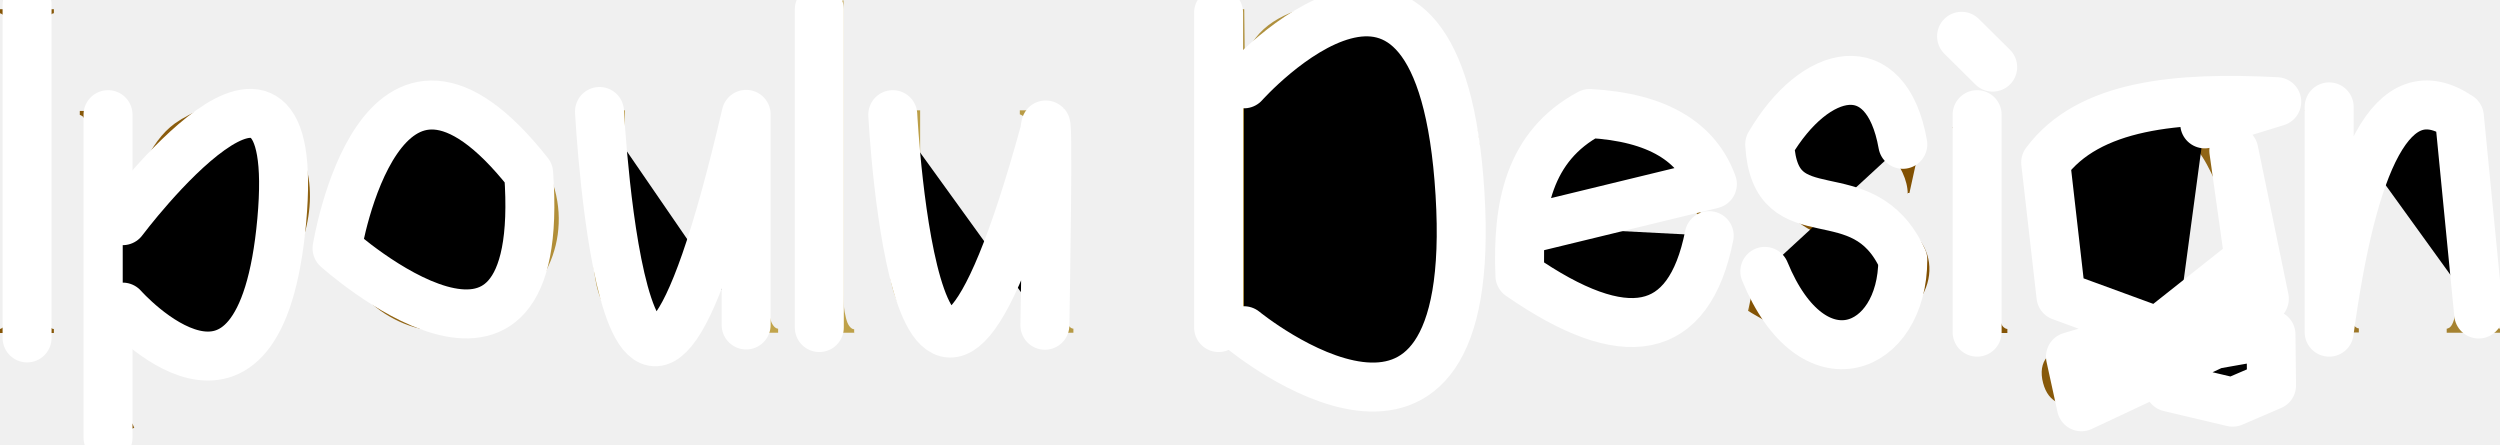
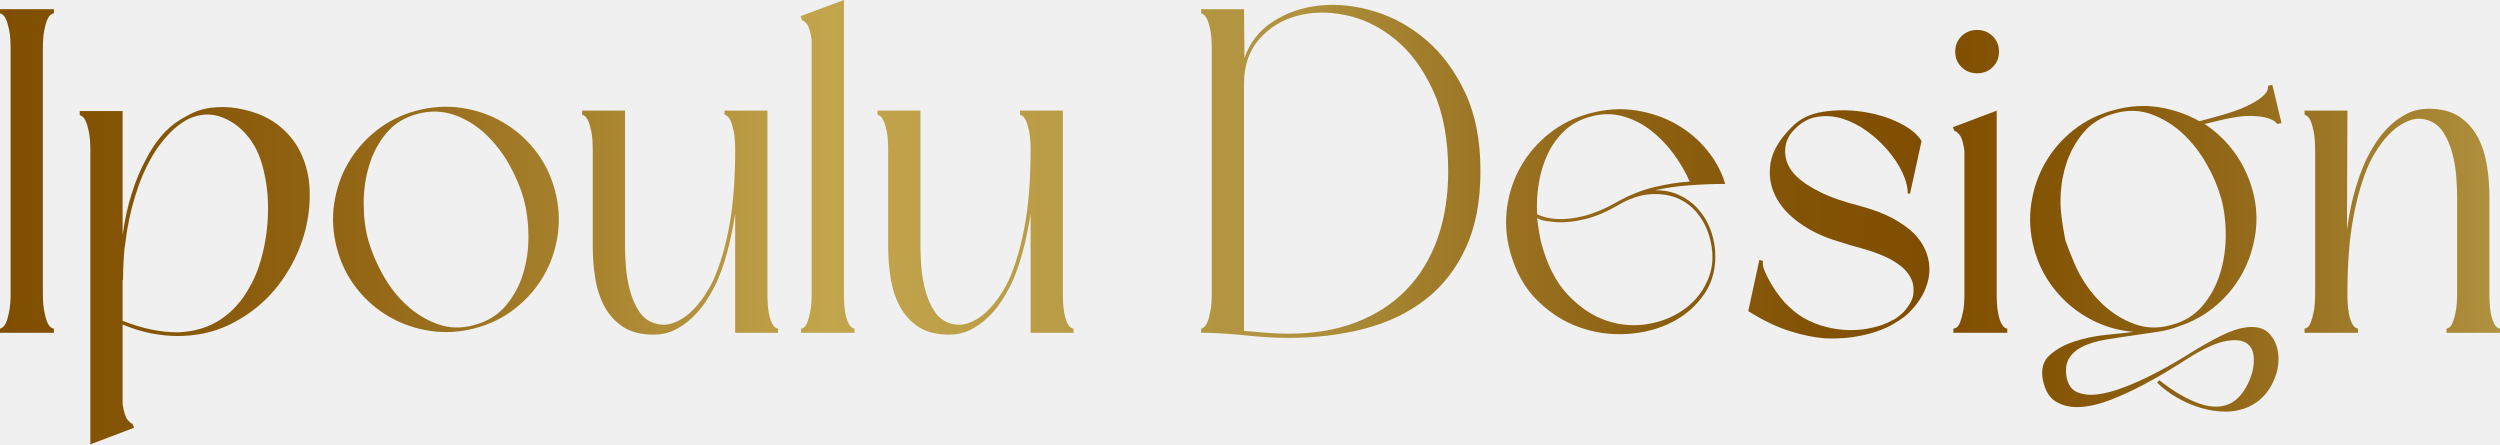
- <svg xmlns="http://www.w3.org/2000/svg" version="1.1" viewBox="0 0 867.8 154.2">
+ <svg xmlns="http://www.w3.org/2000/svg" id="_レイヤー_2" data-name="レイヤー 2" viewBox="0 0 867.82 154.24">
  <defs>
    <style>
      .cls-1 {
-         fill: url(#_名称未設定グラデーション_10);
-       }
- 
-       .cls-1, .cls-2, .cls-3, .cls-4, .cls-5, .cls-6, .cls-7, .cls-8, .cls-9, .cls-10, .cls-11, .cls-12 {
+         fill: url(#_名称未設定グラデーション_6);
        stroke-width: 0px;
      }
- 
-       .cls-2 {
-         fill: url(#_名称未設定グラデーション_11);
-       }
- 
-       .cls-3 {
-         fill: url(#_名称未設定グラデーション_12);
-       }
- 
-       .cls-13 {
-         fill: #000;
-         stroke: #fff;
-         stroke-linecap: round;
-         stroke-linejoin: round;
-         stroke-width: 17px;
-       }
- 
-       .cls-4 {
-         fill: url(#_名称未設定グラデーション);
-       }
- 
-       .cls-5 {
-         fill: url(#_名称未設定グラデーション_6);
-       }
- 
-       .cls-6 {
-         fill: url(#_名称未設定グラデーション_7);
-       }
- 
-       .cls-7 {
-         fill: url(#_名称未設定グラデーション_8);
-       }
- 
-       .cls-8 {
-         fill: url(#_名称未設定グラデーション_2);
-       }
- 
-       .cls-9 {
-         fill: url(#_名称未設定グラデーション_9);
-       }
- 
-       .cls-10 {
-         fill: url(#_名称未設定グラデーション_5);
-       }
- 
-       .cls-11 {
-         fill: url(#_名称未設定グラデーション_4);
-       }
- 
-       .cls-12 {
-         fill: url(#_名称未設定グラデーション_3);
-       }
    </style>
-     <linearGradient id="_名称未設定グラデーション" data-name="名称未設定グラデーション" x1="0" y1="96.6" x2="867.8" y2="96.6" gradientTransform="translate(0 156) scale(1 -1)" gradientUnits="userSpaceOnUse">
+     <linearGradient id="_名称未設定グラデーション_6" data-name="名称未設定グラデーション 6" x1="0" y1="77.12" x2="867.82" y2="77.12" gradientUnits="userSpaceOnUse">
      <stop offset="0" stop-color="#804e00" />
-       <stop offset="0" stop-color="#855506" />
-       <stop offset=".2" stop-color="#946817" />
-       <stop offset=".2" stop-color="#ac8833" />
-       <stop offset=".3" stop-color="#c2a54c" />
-       <stop offset=".5" stop-color="#b0923f" />
-       <stop offset=".6" stop-color="#a17d2b" />
-       <stop offset=".7" stop-color="#8f6313" />
-       <stop offset=".7" stop-color="#835305" />
-       <stop offset=".8" stop-color="#804e00" />
-       <stop offset=".8" stop-color="#855506" />
-       <stop offset=".9" stop-color="#926818" />
-       <stop offset="1" stop-color="#a98836" />
-       <stop offset="1" stop-color="#b0923f" />
-     </linearGradient>
-     <linearGradient id="_名称未設定グラデーション_2" data-name="名称未設定グラデーション 2" x1="0" y1="60.3" x2="867.8" y2="60.3" gradientTransform="translate(0 156) scale(1 -1)" gradientUnits="userSpaceOnUse">
-       <stop offset="0" stop-color="#804e00" />
-       <stop offset="0" stop-color="#855506" />
-       <stop offset=".2" stop-color="#946817" />
-       <stop offset=".2" stop-color="#ac8833" />
-       <stop offset=".3" stop-color="#c2a54c" />
-       <stop offset=".5" stop-color="#b0923f" />
-       <stop offset=".6" stop-color="#a17d2b" />
-       <stop offset=".7" stop-color="#8f6313" />
-       <stop offset=".7" stop-color="#835305" />
-       <stop offset=".8" stop-color="#804e00" />
-       <stop offset=".8" stop-color="#855506" />
-       <stop offset=".9" stop-color="#926818" />
-       <stop offset="1" stop-color="#a98836" />
-       <stop offset="1" stop-color="#b0923f" />
-     </linearGradient>
-     <linearGradient id="_名称未設定グラデーション_3" data-name="名称未設定グラデーション 3" x1="0" y1="79.8" x2="867.8" y2="79.8" gradientTransform="translate(0 156) scale(1 -1)" gradientUnits="userSpaceOnUse">
-       <stop offset="0" stop-color="#804e00" />
-       <stop offset="0" stop-color="#855506" />
-       <stop offset=".2" stop-color="#946817" />
-       <stop offset=".2" stop-color="#ac8833" />
-       <stop offset=".3" stop-color="#c2a54c" />
-       <stop offset=".5" stop-color="#b0923f" />
-       <stop offset=".6" stop-color="#a17d2b" />
-       <stop offset=".7" stop-color="#8f6313" />
-       <stop offset=".7" stop-color="#835305" />
-       <stop offset=".8" stop-color="#804e00" />
-       <stop offset=".8" stop-color="#855506" />
-       <stop offset=".9" stop-color="#926818" />
-       <stop offset="1" stop-color="#a98836" />
-       <stop offset="1" stop-color="#b0923f" />
-     </linearGradient>
-     <linearGradient id="_名称未設定グラデーション_4" data-name="名称未設定グラデーション 4" x1="0" y1="78.7" x2="867.8" y2="78.7" gradientTransform="translate(0 156) scale(1 -1)" gradientUnits="userSpaceOnUse">
-       <stop offset="0" stop-color="#804e00" />
-       <stop offset="0" stop-color="#855506" />
-       <stop offset=".2" stop-color="#946817" />
-       <stop offset=".2" stop-color="#ac8833" />
-       <stop offset=".3" stop-color="#c2a54c" />
-       <stop offset=".5" stop-color="#b0923f" />
-       <stop offset=".6" stop-color="#a17d2b" />
-       <stop offset=".7" stop-color="#8f6313" />
-       <stop offset=".7" stop-color="#835305" />
-       <stop offset=".8" stop-color="#804e00" />
-       <stop offset=".8" stop-color="#855506" />
-       <stop offset=".9" stop-color="#926818" />
-       <stop offset="1" stop-color="#a98836" />
-       <stop offset="1" stop-color="#b0923f" />
-     </linearGradient>
-     <linearGradient id="_名称未設定グラデーション_5" data-name="名称未設定グラデーション 5" x1="0" y1="98.2" x2="867.8" y2="98.2" gradientTransform="translate(0 156) scale(1 -1)" gradientUnits="userSpaceOnUse">
-       <stop offset="0" stop-color="#804e00" />
-       <stop offset="0" stop-color="#855506" />
-       <stop offset=".2" stop-color="#946817" />
-       <stop offset=".2" stop-color="#ac8833" />
-       <stop offset=".3" stop-color="#c2a54c" />
-       <stop offset=".5" stop-color="#b0923f" />
-       <stop offset=".6" stop-color="#a17d2b" />
-       <stop offset=".7" stop-color="#8f6313" />
-       <stop offset=".7" stop-color="#835305" />
-       <stop offset=".8" stop-color="#804e00" />
-       <stop offset=".8" stop-color="#855506" />
-       <stop offset=".9" stop-color="#926818" />
-       <stop offset="1" stop-color="#a98836" />
-       <stop offset="1" stop-color="#b0923f" />
-     </linearGradient>
-     <linearGradient id="_名称未設定グラデーション_6" data-name="名称未設定グラデーション 6" x1="0" y1="78.7" x2="867.8" y2="78.7" gradientTransform="translate(0 156) scale(1 -1)" gradientUnits="userSpaceOnUse">
-       <stop offset="0" stop-color="#804e00" />
-       <stop offset="0" stop-color="#855506" />
-       <stop offset=".2" stop-color="#946817" />
-       <stop offset=".2" stop-color="#ac8833" />
-       <stop offset=".3" stop-color="#c2a54c" />
-       <stop offset=".5" stop-color="#b0923f" />
-       <stop offset=".6" stop-color="#a17d2b" />
-       <stop offset=".7" stop-color="#8f6313" />
-       <stop offset=".7" stop-color="#835305" />
-       <stop offset=".8" stop-color="#804e00" />
-       <stop offset=".8" stop-color="#855506" />
-       <stop offset=".9" stop-color="#926818" />
-       <stop offset="1" stop-color="#a98836" />
-       <stop offset="1" stop-color="#b0923f" />
-     </linearGradient>
-     <linearGradient id="_名称未設定グラデーション_7" data-name="名称未設定グラデーション 7" x1="0" y1="96.5" x2="867.8" y2="96.5" gradientTransform="translate(0 156) scale(1 -1)" gradientUnits="userSpaceOnUse">
-       <stop offset="0" stop-color="#804e00" />
-       <stop offset="0" stop-color="#855506" />
-       <stop offset=".2" stop-color="#946817" />
-       <stop offset=".2" stop-color="#ac8833" />
-       <stop offset=".3" stop-color="#c2a54c" />
-       <stop offset=".5" stop-color="#b0923f" />
-       <stop offset=".6" stop-color="#a17d2b" />
-       <stop offset=".7" stop-color="#8f6313" />
-       <stop offset=".7" stop-color="#835305" />
-       <stop offset=".8" stop-color="#804e00" />
-       <stop offset=".8" stop-color="#855506" />
-       <stop offset=".9" stop-color="#926818" />
-       <stop offset="1" stop-color="#a98836" />
-       <stop offset="1" stop-color="#b0923f" />
-     </linearGradient>
-     <linearGradient id="_名称未設定グラデーション_8" data-name="名称未設定グラデーション 8" x1="0" y1="79" x2="867.8" y2="79" gradientTransform="translate(0 156) scale(1 -1)" gradientUnits="userSpaceOnUse">
-       <stop offset="0" stop-color="#804e00" />
-       <stop offset="0" stop-color="#855506" />
-       <stop offset=".2" stop-color="#946817" />
-       <stop offset=".2" stop-color="#ac8833" />
-       <stop offset=".3" stop-color="#c2a54c" />
-       <stop offset=".5" stop-color="#b0923f" />
-       <stop offset=".6" stop-color="#a17d2b" />
-       <stop offset=".7" stop-color="#8f6313" />
-       <stop offset=".7" stop-color="#835305" />
-       <stop offset=".8" stop-color="#804e00" />
-       <stop offset=".8" stop-color="#855506" />
-       <stop offset=".9" stop-color="#926818" />
-       <stop offset="1" stop-color="#a98836" />
-       <stop offset="1" stop-color="#b0923f" />
-     </linearGradient>
-     <linearGradient id="_名称未設定グラデーション_9" data-name="名称未設定グラデーション 9" x1="0" y1="78.1" x2="867.8" y2="78.1" gradientTransform="translate(0 156) scale(1 -1)" gradientUnits="userSpaceOnUse">
-       <stop offset="0" stop-color="#804e00" />
-       <stop offset="0" stop-color="#855506" />
-       <stop offset=".2" stop-color="#946817" />
-       <stop offset=".2" stop-color="#ac8833" />
-       <stop offset=".3" stop-color="#c2a54c" />
-       <stop offset=".5" stop-color="#b0923f" />
-       <stop offset=".6" stop-color="#a17d2b" />
-       <stop offset=".7" stop-color="#8f6313" />
-       <stop offset=".7" stop-color="#835305" />
-       <stop offset=".8" stop-color="#804e00" />
-       <stop offset=".8" stop-color="#855506" />
-       <stop offset=".9" stop-color="#926818" />
-       <stop offset="1" stop-color="#a98836" />
-       <stop offset="1" stop-color="#b0923f" />
-     </linearGradient>
-     <linearGradient id="_名称未設定グラデーション_10" data-name="名称未設定グラデーション 10" x1="0" y1="93" x2="867.8" y2="93" gradientTransform="translate(0 156) scale(1 -1)" gradientUnits="userSpaceOnUse">
-       <stop offset="0" stop-color="#804e00" />
-       <stop offset="0" stop-color="#855506" />
-       <stop offset=".2" stop-color="#946817" />
-       <stop offset=".2" stop-color="#ac8833" />
-       <stop offset=".3" stop-color="#c2a54c" />
-       <stop offset=".5" stop-color="#b0923f" />
-       <stop offset=".6" stop-color="#a17d2b" />
-       <stop offset=".7" stop-color="#8f6313" />
-       <stop offset=".7" stop-color="#835305" />
-       <stop offset=".8" stop-color="#804e00" />
-       <stop offset=".8" stop-color="#855506" />
-       <stop offset=".9" stop-color="#926818" />
-       <stop offset="1" stop-color="#a98836" />
-       <stop offset="1" stop-color="#b0923f" />
-     </linearGradient>
-     <linearGradient id="_名称未設定グラデーション_11" data-name="名称未設定グラデーション 11" x1="0" y1="69.8" x2="867.8" y2="69.8" gradientTransform="translate(0 156) scale(1 -1)" gradientUnits="userSpaceOnUse">
-       <stop offset="0" stop-color="#804e00" />
-       <stop offset="0" stop-color="#855506" />
-       <stop offset=".2" stop-color="#946817" />
-       <stop offset=".2" stop-color="#ac8833" />
-       <stop offset=".3" stop-color="#c2a54c" />
-       <stop offset=".5" stop-color="#b0923f" />
-       <stop offset=".6" stop-color="#a17d2b" />
-       <stop offset=".7" stop-color="#8f6313" />
-       <stop offset=".7" stop-color="#835305" />
-       <stop offset=".8" stop-color="#804e00" />
-       <stop offset=".8" stop-color="#855506" />
-       <stop offset=".9" stop-color="#926818" />
-       <stop offset="1" stop-color="#a98836" />
-       <stop offset="1" stop-color="#b0923f" />
-     </linearGradient>
-     <linearGradient id="_名称未設定グラデーション_12" data-name="名称未設定グラデーション 12" x1="0" y1="79.4" x2="867.8" y2="79.4" gradientTransform="translate(0 156) scale(1 -1)" gradientUnits="userSpaceOnUse">
-       <stop offset="0" stop-color="#804e00" />
-       <stop offset="0" stop-color="#855506" />
-       <stop offset=".2" stop-color="#946817" />
-       <stop offset=".2" stop-color="#ac8833" />
-       <stop offset=".3" stop-color="#c2a54c" />
-       <stop offset=".5" stop-color="#b0923f" />
-       <stop offset=".6" stop-color="#a17d2b" />
-       <stop offset=".7" stop-color="#8f6313" />
-       <stop offset=".7" stop-color="#835305" />
-       <stop offset=".8" stop-color="#804e00" />
-       <stop offset=".8" stop-color="#855506" />
-       <stop offset=".9" stop-color="#926818" />
-       <stop offset="1" stop-color="#a98836" />
+       <stop offset=".06" stop-color="#855506" />
+       <stop offset=".15" stop-color="#946817" />
+       <stop offset=".25" stop-color="#ac8833" />
+       <stop offset=".33" stop-color="#c2a54c" />
+       <stop offset=".52" stop-color="#b0923f" />
+       <stop offset=".57" stop-color="#a17d2b" />
+       <stop offset=".65" stop-color="#8f6313" />
+       <stop offset=".72" stop-color="#835305" />
+       <stop offset=".77" stop-color="#804e00" />
+       <stop offset=".82" stop-color="#855506" />
+       <stop offset=".89" stop-color="#926818" />
+       <stop offset=".98" stop-color="#a98836" />
      <stop offset="1" stop-color="#b0923f" />
    </linearGradient>
  </defs>
-   <g id="_レイヤー_2" data-name=" レイヤー 2">
-     <g id="_レイヤー_1-2" data-name=" レイヤー 1-2">
-       <g>
-         <path class="cls-4" d="M18.7,4.6c-.3,0-.7.2-1.1.5s-.8.9-1.2,1.8c-.4.8-.7,2.1-1,3.7s-.5,3.7-.5,6.4v84.8c0,2.6.2,4.7.5,6.3s.7,2.9,1,3.8c.4.9.8,1.4,1.2,1.8s.8.5,1.1.5v1.4H0v-1.4c.2,0,.5-.2,1-.5.4-.3.8-.9,1.2-1.8.4-.8.7-2.1,1-3.8s.5-3.8.5-6.3V17c0-2.7-.2-4.8-.5-6.4-.3-1.6-.7-2.8-1-3.7-.4-.8-.8-1.4-1.2-1.8C.5,4.8.2,4.6,0,4.6v-1.4h18.7v1.4Z" />
-         <path class="cls-8" d="M42.6,81.6c.8-5.3,1.8-10.2,3.2-14.6,1.4-4.4,3-8.3,5-11.8,3.2-6.2,7-10.7,11.5-13.4.4-.3,1.1-.7,1.9-1.1,2.8-1.7,5.7-2.8,8.8-3.2,3.1-.4,6.2-.4,9.4.2,5.5,1,10.1,2.8,13.7,5.4,3.6,2.7,6.3,5.9,8.2,9.7,1.9,3.8,2.9,7.9,3.2,12.3.3,4.4-.1,8.9-1.1,13.4-1,4.5-2.7,8.9-5,13.2-2.3,4.3-5,8.1-8.2,11.4-3.9,4.1-8.6,7.3-13.8,9.8-5.3,2.5-11.2,3.8-17.7,3.8s-5.7-.3-8.9-.9c-3.2-.6-6.5-1.6-10.2-3.1v27.7c.4,2.8,1,4.6,1.8,5.4.7.9,1.3,1.3,1.6,1.3l.6,1.4-15.2,5.8V52.3c0-2.7-.2-4.8-.5-6.4s-.7-2.8-1-3.7c-.4-.8-.8-1.4-1.2-1.8-.4-.3-.8-.5-1-.5v-1.4h14.9s0,43,0,43ZM42.6,111.4c6.7,2.7,13.1,4,19.2,4,5.7-.2,10.6-1.7,14.7-4.4,4.2-2.7,7.6-6.5,10.2-11.4,2-3.5,3.6-7.8,4.7-12.7s1.7-10,1.6-15.1-.8-10-2.1-14.6-3.5-8.5-6.5-11.4c-2.8-2.8-5.8-4.6-9.2-5.4-3.4-.8-6.9-.4-10.5,1.4-2,1.2-3.9,2.6-5.5,4.2s-3.2,3.5-4.7,5.7c-2.7,4-4.8,8.4-6.6,13.3-1.7,4.9-3,9.9-3.8,14.9l-1,6.9c-.3,3.4-.5,6.9-.5,10.6h-.2v14.2h0Z" />
-         <path class="cls-12" d="M117,86.2c-1.4-5.2-1.7-10.4-1-15.5.8-5.1,2.4-9.8,4.9-14.2,2.5-4.3,5.8-8.1,9.8-11.3s8.7-5.5,13.9-6.9c5.2-1.4,10.4-1.7,15.5-1,5.1.8,9.9,2.4,14.2,4.9,4.4,2.5,8.2,5.8,11.4,9.8s5.5,8.7,6.9,13.9c1.4,5.2,1.7,10.4,1,15.5s-2.4,9.8-4.9,14.2c-2.5,4.3-5.8,8.1-9.8,11.3s-8.7,5.5-13.9,6.9c-5.2,1.4-10.4,1.7-15.5,1s-9.9-2.4-14.2-4.9c-4.4-2.5-8.2-5.8-11.4-9.8s-5.5-8.7-6.9-13.9h0ZM181.8,69c-1.1-3.8-2.7-7.8-5-11.8s-5-7.5-8.2-10.6-6.8-5.3-10.9-6.7c-4.1-1.4-8.3-1.6-12.8-.4-4.5,1.2-8.1,3.4-10.8,6.6s-4.7,7-6,11.2-1.9,8.6-1.9,13.3.5,8.9,1.6,12.7c1.1,3.8,2.7,7.8,5,11.8,2.2,4.1,5,7.6,8.2,10.6,3.2,3,6.8,5.2,10.9,6.7,4.1,1.5,8.3,1.6,12.8.3,4.5-1.2,8.1-3.4,10.9-6.6,2.8-3.2,4.8-7,6.1-11.2s1.9-8.6,1.8-13.3-.6-8.9-1.7-12.7Z" />
-         <path class="cls-11" d="M270.1,115.5h-14.9v-41.3c-.8,4.8-1.7,9.2-2.7,13.1-1.1,3.9-2.3,7.5-3.7,10.6-1.1,2.2-2.3,4.4-3.7,6.6-1.4,2.1-3,4.1-4.9,5.8-1.9,1.8-3.9,3.2-6.1,4.2s-4.6,1.6-7.3,1.6c-4.4,0-7.9-.9-10.6-2.7s-4.9-4.2-6.4-7c-1.6-2.9-2.6-6.1-3.2-9.8-.6-3.6-.9-7.2-.9-10.9v-33.6c0-2.7-.2-4.8-.5-6.4-.3-1.6-.7-2.8-1-3.7-.4-.8-.8-1.4-1.2-1.8-.4-.3-.8-.5-1-.5v-1.4h14.9v47.4c0,1.9.1,4.2.3,7,.2,2.7.7,5.4,1.4,8,.7,2.6,1.7,5,3,7.1,1.3,2.1,3.1,3.6,5.4,4.3,2.2.8,4.4.8,6.6,0,2.1-.8,4.1-1.9,5.8-3.5s3.3-3.4,4.7-5.4c1.4-2,2.5-3.9,3.4-5.8,2.3-5.1,4.2-11.4,5.6-18.8,1.4-7.4,2.1-16.2,2.1-26.5s-.2-4.8-.5-6.4-.7-2.8-1-3.7c-.4-.8-.8-1.4-1.2-1.8s-.8-.5-1-.5v-1.4h14.9v63.4c0,2.7.1,4.8.4,6.4s.6,2.8,1,3.8c.4.9.9,1.5,1.3,1.8.4.3.7.4,1,.4v1.4h0Z" />
-         <path class="cls-10" d="M296.6,115.5h-18.6v-1.4c.2,0,.5-.1,1-.4.4-.3.8-.8,1.2-1.8.4-.9.7-2.2,1-3.8s.5-3.7.5-6.4V13.8c-.4-2.8-1-4.6-1.7-5.4-.7-.8-1.2-1.3-1.7-1.3l-.5-1.4,15-5.6v101.8c0,2.7.1,4.8.4,6.4.3,1.6.6,2.8,1,3.8.4.9.9,1.5,1.3,1.8.4.3.8.4,1,.4v1.4h0Z" />
-         <path class="cls-5" d="M372.6,115.5h-14.9v-41.3c-.8,4.8-1.7,9.2-2.7,13.1-1.1,3.9-2.3,7.5-3.7,10.6-1.1,2.2-2.3,4.4-3.7,6.6-1.4,2.1-3,4.1-4.9,5.8-1.9,1.8-3.9,3.2-6.1,4.2-2.2,1.1-4.6,1.6-7.3,1.6-4.4,0-7.9-.9-10.6-2.7s-4.9-4.2-6.4-7c-1.5-2.9-2.6-6.1-3.2-9.8-.6-3.6-.9-7.2-.9-10.9v-33.6c0-2.7-.2-4.8-.5-6.4-.3-1.6-.7-2.8-1-3.7-.4-.8-.8-1.4-1.2-1.8-.4-.3-.8-.5-1-.5v-1.4h14.9v47.4c0,1.9.1,4.2.3,7,.2,2.7.7,5.4,1.4,8,.7,2.6,1.7,5,3,7.1,1.3,2.1,3.1,3.6,5.4,4.3,2.2.8,4.4.8,6.6,0,2.1-.8,4.1-1.9,5.8-3.5s3.3-3.4,4.7-5.4c1.4-2,2.5-3.9,3.4-5.8,2.3-5.1,4.2-11.4,5.6-18.8,1.4-7.4,2.1-16.2,2.1-26.5s-.2-4.8-.5-6.4c-.3-1.6-.7-2.8-1-3.7-.4-.8-.8-1.4-1.2-1.8-.4-.3-.8-.5-1-.5v-1.4h14.9v63.4c0,2.7.1,4.8.4,6.4s.6,2.8,1,3.8c.4.9.9,1.5,1.3,1.8.4.3.8.4,1,.4v1.4h0Z" />
-         <path class="cls-6" d="M417,3.2h14.9l.2,17c1.8-5.3,5.1-9.5,9.8-12.6,4.8-3.1,10.2-5,16.2-5.6,6.1-.6,12.4,0,19,2,6.6,2,12.6,5.3,18.1,10,5.5,4.7,10,10.8,13.5,18.3,3.5,7.5,5.3,16.6,5.3,27.1s-1.7,19.2-5,26.6c-3.4,7.4-8,13.4-14,18s-13,8-21.1,10.2c-8.1,2.1-16.9,3.2-26.4,3.2s-9.5-.3-14.4-.8c-4.9-.5-9.8-.8-14.6-1h-1.4v-1.4c.2,0,.5-.2,1-.5.4-.3.8-.9,1.2-1.8.4-.8.7-2.1,1-3.8s.5-3.8.5-6.3V17c0-2.7-.2-4.8-.5-6.4-.3-1.6-.7-2.8-1-3.7-.4-.8-.8-1.4-1.2-1.8-.4-.3-.8-.5-1-.5v-1.4h0ZM502.7,59.4c0-11-1.7-20.3-5.2-27.8-3.5-7.6-7.9-13.5-13.1-17.8s-11-7.1-17.1-8.4c-6.1-1.3-11.8-1.2-17.1.2-5.3,1.4-9.7,4.2-13.1,8.2-3.5,4-5.2,9.1-5.2,15.4v85.8c2.7.2,5.3.4,7.9.6,2.6.2,5.1.3,7.5.3,8.8,0,16.6-1.3,23.4-3.9,6.8-2.6,12.6-6.3,17.4-11.2,4.8-4.8,8.4-10.8,10.9-17.8,2.5-7,3.8-14.8,3.8-23.6h0Z" />
-         <path class="cls-7" d="M524.2,87.2c-1.4-5.2-1.7-10.4-1-15.5.7-5.1,2.4-9.8,4.9-14.2,2.5-4.3,5.8-8.1,9.8-11.3,4-3.2,8.7-5.5,13.9-6.9,5.5-1.5,10.9-1.8,16-1s9.8,2.4,13.9,4.7c4.2,2.3,7.7,5.3,10.7,9,3,3.6,5.1,7.6,6.4,11.8-3.8,0-8,.2-12.4.5-4.4.3-8.5.9-12.1,1.8,3-.1,5.7.4,8.2,1.5,2.5,1.1,4.7,2.6,6.5,4.6s3.2,4.2,4.3,6.7,1.7,5.2,1.9,8c.4,5.8-.8,10.8-3.6,15-2.8,4.2-6.6,7.5-11.2,9.9s-9.8,3.8-15.6,4.2c-5.8.4-11.3-.4-16.7-2.3-5.4-1.9-10.3-5-14.6-9.4-4.4-4.3-7.5-10-9.4-17h0ZM586.5,63c-1.5-3.4-3.4-6.7-5.8-9.8-2.3-3.1-5-5.8-7.9-8.1-2.9-2.2-6.2-3.8-9.7-4.8s-7.2-.9-11,.2c-3.6,1-6.7,2.6-9.1,5-2.5,2.3-4.4,5.1-5.8,8.2-1.4,3.1-2.5,6.5-3,10.1-.6,3.6-.8,7.2-.6,10.7,1.8.9,4,1.4,6.4,1.6,3,.2,6.3-.1,9.8-1,3.6-.9,7.2-2.4,11-4.6,4.5-2.6,9-4.4,13.4-5.4s8.6-1.7,12.3-1.9h0ZM533.6,75.7c.3,3.1.8,6,1.4,8.6,2,7.7,5.1,13.7,9.3,18.1,4.2,4.4,8.7,7.4,13.5,9,4.8,1.6,9.7,1.9,14.6,1,4.9-.9,9.2-2.8,12.8-5.5,3.6-2.8,6.3-6.3,7.9-10.6,1.7-4.3,1.7-9.2,0-14.5-.8-2.9-2.2-5.5-4.2-7.8s-4.3-4.1-7-5.2c-2.8-1.1-5.9-1.5-9.4-1.3-3.5.3-7.2,1.6-11.2,3.9-3.8,2.2-7.6,3.8-11.3,4.7-3.7.9-7.1,1.2-10.2,1-1.2-.1-2.3-.2-3.4-.4s-2.1-.5-3-1h0Z" />
-         <path class="cls-9" d="M662.2,67.2c0-2.2-.6-4.7-1.8-7.3-1.2-2.6-2.9-5.2-5-7.7-2.1-2.5-4.6-4.8-7.3-6.7-2.7-2-5.5-3.4-8.5-4.3-2.9-.9-5.9-1.1-8.8-.6s-5.6,2-7.9,4.4c-2.2,2.2-3.3,4.9-3.2,7.9.1,3,1.4,5.8,3.8,8.2,1.8,1.8,4.5,3.6,8.1,5.4,3.6,1.8,8.3,3.5,14.2,5,4.4,1.2,8,2.6,11,4.2s5.4,3.3,7.4,5.1c3.1,3.1,4.9,6.6,5.4,10.4.5,3.8-.3,7.7-2.4,11.5-1.1,1.8-2.3,3.5-3.8,5-1.4,1.6-3,2.8-4.7,3.8-1.7,1.2-3.6,2.2-5.7,3s-4.2,1.4-6.5,1.9c-2.2.5-4.5.8-6.7,1s-4.4.2-6.4,0c-3.8-.3-7.9-1.2-12.1-2.5-4.2-1.3-8.6-3.4-13.2-6.2l-1.3-.8,3.8-17.8,1.3.3c-.2,1,0,2.2.6,3.7s1.4,3,2.4,4.6,2,3.1,3,4.4c1.1,1.3,2,2.3,2.7,3,2.1,2.1,4.5,3.8,7,5s5.2,2.1,8,2.6c2.7.5,5.3.8,7.9.6,2.6,0,5.1-.5,7.4-1.1,1.3-.3,2.5-.7,3.5-1.2,1.1-.5,2.2-1,3.4-1.7,1.1-.8,2-1.5,2.9-2.4.8-.8,1.4-1.8,2-2.7.6-1,1-2,1.2-3,.2-1.7,0-3.2-.3-4.6-.8-2-2-3.8-3.8-5.2-1.8-1.4-3.8-2.7-6.2-3.7-2.3-1-4.9-1.9-7.6-2.6s-5.4-1.5-8.1-2.4c-5.1-1.5-9.6-3.6-13.5-6.4-3.9-2.8-6.7-5.9-8.5-9.5-1.8-3.6-2.3-7.4-1.6-11.4.7-4,3.1-8.2,7.3-12.3,2.8-2.9,6.4-4.7,11-5.4,4.5-.7,9.1-.7,13.8,0,4.6.7,8.8,2,12.6,3.8,3.8,1.9,6.4,4,7.8,6.3l-4,18.2h-.8Z" />
-         <path class="cls-1" d="M677.9,44.2l15.2-5.8v63.4c0,2.7.1,4.8.4,6.4s.6,2.8,1,3.8.8,1.5,1.3,1.8c.4.3.8.4,1,.4v1.4h-18.7v-1.4c.3,0,.7-.1,1.1-.4.4-.3.8-.8,1.2-1.8s.7-2.2,1-3.8.5-3.7.5-6.4v-49.4c-.4-2.9-1-4.8-1.8-5.6s-1.3-1.3-1.8-1.3l-.5-1.3h0ZM686.3,25.4c-2.2,0-4-.7-5.4-2.2-1.5-1.4-2.2-3.2-2.2-5.4s.7-3.9,2.2-5.4c1.5-1.4,3.3-2.2,5.4-2.2s4,.7,5.4,2.2c1.5,1.4,2.2,3.2,2.2,5.4s-.7,3.9-2.2,5.4c-1.5,1.4-3.3,2.2-5.4,2.2Z" />
-         <path class="cls-2" d="M706.1,86.2c-1.4-5.2-1.7-10.4-1-15.5.7-5.1,2.4-9.9,4.9-14.2,2.5-4.4,5.8-8.2,9.8-11.4,4-3.2,8.7-5.5,13.9-6.9,5.3-1.5,10.5-1.8,15.6-1,5.1.8,9.8,2.4,14.2,4.9l5.3-1.4c4.8-1.3,8.5-2.5,11-3.8s4.4-2.3,5.5-3.4c1.1-1,1.7-1.8,1.8-2.5.1-.6.2-1,.2-1.1v-.2l1.4-.3,1.4,5.9.3,1.4,1.4,5.9-1.4.3c-.8-1-1.9-1.7-3.5-2.1-1.4-.4-3.3-.7-5.7-.7-2.4,0-5.5.3-9.4,1.2l-6.7,1.6c4,2.6,7.4,5.8,10.2,9.7,2.9,3.9,5,8.3,6.4,13.2,1.4,5,1.7,10,1,15-.7,5-2.2,9.6-4.5,13.8-2.3,4.3-5.3,8-9.1,11.3s-8.1,5.7-13,7.3c-2.1.9-4.6,1.5-7.4,1.9-2.8.4-5.7.8-8.7,1.3-3,.4-6,.9-8.9,1.4s-5.5,1.2-7.7,2.2c-2.2,1-3.9,2.3-5,3.9-1.2,1.7-1.6,3.8-1.3,6.3.4,3,1.7,4.9,3.7,5.8,2,.9,4.5,1.2,7.3.8,2.8-.4,5.9-1.2,9.2-2.5s6.5-2.7,9.5-4.2c3-1.6,5.8-3,8.2-4.5s4.2-2.5,5.1-3.1c3.4-2.1,6.8-4.1,10.3-5.8,3.5-1.8,6.6-2.8,9.4-3.1,3.6-.4,6.3.5,8.2,2.6,1.8,2.2,2.8,4.9,2.8,8.1,0,3.2-.8,6.4-2.6,9.6s-4.3,5.6-7.6,7.2c-2.6,1.2-5.3,1.8-8.2,1.8s-5.8-.4-8.6-1.3-5.7-2.1-8.3-3.6c-2.7-1.6-5-3.3-6.9-5.2l.8-.8c5,3.9,9.7,6.7,14.1,8.2s8.1,1.3,11.2-.5c1.6-1,3-2.4,4.2-4.3,1.2-1.9,2.1-4,2.7-6.2.6-2.2.7-4.2.4-6.2-.3-1.9-1.2-3.3-2.8-4.2-1.5-.9-3.8-1-6.8-.5s-6.9,2.2-11.7,5.1c-1.7,1.1-4.1,2.5-7,4.4-3,1.9-6.3,3.8-9.9,5.7s-7.3,3.6-11.1,5.1c-3.8,1.5-7.3,2.3-10.6,2.6-3.2.2-6.1-.4-8.5-1.8-2.4-1.4-4-4-4.7-7.8-.6-3.6.2-6.5,2.5-8.5,2.3-2,5.2-3.6,8.6-4.7,3.5-1.1,7.1-1.9,10.9-2.2,3.8-.4,7-.7,9.5-1-4-.3-7.9-1.2-11.6-2.8-3.7-1.5-7-3.6-10.1-6.1-3-2.5-5.7-5.5-7.9-8.9-2.2-3.4-3.9-7.1-5-11.2h0ZM771,68.8c-1.1-3.8-2.8-7.8-5-11.8s-5-7.6-8.2-10.6c-3.2-3-6.8-5.2-10.9-6.7-4.1-1.5-8.3-1.6-12.8-.3-4.5,1.2-8.1,3.4-10.9,6.7-2.8,3.3-4.8,7.1-6.1,11.3s-1.9,8.6-1.8,13.3c0,4.6.6,8.9,1.7,12.7,1.1,3.8,2.7,7.8,5,11.8,2.2,4.1,5,7.6,8.2,10.6,3.2,3,6.8,5.2,10.9,6.7,4,1.5,8.3,1.6,12.8.3,4.5-1.2,8.1-3.4,10.9-6.7,2.8-3.3,4.8-7.1,6.1-11.3s1.9-8.6,1.9-13.3-.5-8.9-1.6-12.7Z" />
-         <path class="cls-3" d="M800,38.4h14.9l-.2,41.4c.6-4.9,1.5-9.3,2.6-13.3,1.1-3.9,2.4-7.5,3.8-10.6,1.1-2.2,2.3-4.4,3.7-6.6,1.4-2.1,3-4.1,4.9-5.8s3.9-3.2,6.1-4.2c2.2-1.1,4.6-1.6,7.3-1.6,4.4,0,7.9.9,10.6,2.7,2.7,1.8,4.8,4.2,6.4,7,1.5,2.9,2.6,6.1,3.2,9.8.6,3.6.9,7.3.9,10.9v33.6c0,2.7.1,4.8.4,6.4s.6,2.8,1,3.8.8,1.5,1.3,1.8c.4.3.8.4,1,.4v1.4h-18.6v-1.4c.2,0,.5-.1,1-.4.4-.3.8-.8,1.2-1.8s.7-2.2,1-3.8.5-3.7.5-6.4v-33.6c0-1.9-.1-4.2-.3-7s-.7-5.4-1.3-8c-.7-2.6-1.7-5-3-7.1-1.3-2.1-3.1-3.6-5.3-4.3-2.2-.8-4.4-.7-6.5,0s-4.1,2-5.8,3.6c-1.8,1.6-3.3,3.4-4.7,5.4-1.4,2-2.5,4-3.3,5.8-2.3,5.1-4.2,11.4-5.6,18.8-1.4,7.4-2.1,16.2-2.1,26.3s.1,4.8.4,6.4c.3,1.6.6,2.8,1,3.8.4.9.8,1.5,1.3,1.8.4.3.8.4,1,.4v1.4h-18.6v-1.4c.2,0,.5-.1,1-.4.4-.3.8-.8,1.2-1.8s.7-2.2,1-3.8.5-3.7.5-6.4v-49.6c0-2.6-.2-4.7-.5-6.3s-.7-2.9-1-3.8c-.4-.8-.8-1.4-1.2-1.8-.4-.3-.8-.5-1-.5v-1.4h0Z" />
-       </g>
+   <g id="_レイヤー_1-2" data-name="レイヤー 1">
+     <g>
+       <path class="cls-1" d="M18.72,4.64c-.32,0-.69.16-1.12.48-.43.32-.83.91-1.2,1.76-.38.85-.72,2.08-1.04,3.68-.32,1.6-.48,3.74-.48,6.4v84.8c0,2.56.16,4.67.48,6.32.32,1.65.67,2.91,1.04,3.76.37.86.77,1.44,1.2,1.76.43.32.8.48,1.12.48v1.44H0v-1.44c.21,0,.53-.16.96-.48.42-.32.83-.9,1.2-1.76.37-.85.72-2.11,1.04-3.76.32-1.65.48-3.76.48-6.32V16.96c0-2.67-.16-4.8-.48-6.4-.32-1.6-.67-2.83-1.04-3.68-.38-.85-.78-1.44-1.2-1.76-.43-.32-.75-.48-.96-.48v-1.44h18.72v1.44Z" />
+       <path class="cls-1" d="M42.56,81.6c.75-5.33,1.81-10.18,3.2-14.56,1.38-4.37,3.04-8.32,4.96-11.84,3.2-6.18,7.04-10.66,11.52-13.44.42-.32,1.06-.69,1.92-1.12,2.77-1.71,5.71-2.77,8.8-3.2,3.09-.42,6.24-.37,9.44.16,5.54.96,10.1,2.78,13.68,5.44,3.57,2.67,6.29,5.89,8.16,9.68,1.86,3.79,2.93,7.9,3.2,12.32.27,4.43-.11,8.91-1.12,13.44-1.02,4.54-2.67,8.94-4.96,13.2-2.3,4.27-5.04,8.05-8.24,11.36-3.95,4.05-8.56,7.33-13.84,9.84-5.28,2.51-11.18,3.76-17.68,3.76-2.77,0-5.73-.29-8.88-.88-3.15-.58-6.54-1.62-10.16-3.12v27.68c.43,2.77,1.01,4.58,1.76,5.44.74.85,1.28,1.28,1.6,1.28l.64,1.44-15.2,5.76V52.32c0-2.67-.16-4.8-.48-6.4-.32-1.6-.67-2.83-1.04-3.68-.38-.85-.78-1.44-1.2-1.76-.43-.32-.75-.48-.96-.48v-1.44h14.88v43.04ZM42.56,111.36c6.72,2.67,13.12,4,19.2,4,5.65-.21,10.56-1.68,14.72-4.4,4.16-2.72,7.57-6.53,10.24-11.44,2.03-3.52,3.6-7.76,4.72-12.72,1.12-4.96,1.65-10,1.6-15.12-.05-5.12-.75-10-2.08-14.64-1.33-4.64-3.5-8.45-6.48-11.44-2.77-2.77-5.84-4.58-9.2-5.44-3.36-.85-6.86-.37-10.48,1.44-2.03,1.17-3.87,2.59-5.52,4.24s-3.23,3.55-4.72,5.68c-2.67,3.95-4.85,8.38-6.56,13.28-1.71,4.91-2.99,9.87-3.84,14.88l-.96,6.88c-.32,3.42-.48,6.94-.48,10.56h-.16v14.24Z" />
+       <path class="cls-1" d="M116.96,86.24c-1.39-5.23-1.71-10.4-.96-15.52.75-5.12,2.37-9.84,4.88-14.16,2.51-4.32,5.79-8.08,9.84-11.28,4.05-3.2,8.69-5.49,13.92-6.88,5.22-1.38,10.4-1.7,15.52-.96,5.12.75,9.87,2.38,14.24,4.88,4.37,2.51,8.16,5.79,11.36,9.84,3.2,4.05,5.49,8.69,6.88,13.92,1.38,5.23,1.71,10.4.96,15.52-.75,5.12-2.38,9.84-4.88,14.16-2.51,4.32-5.79,8.08-9.84,11.28-4.05,3.2-8.69,5.5-13.92,6.88-5.23,1.39-10.4,1.71-15.52.96s-9.87-2.37-14.24-4.88c-4.38-2.5-8.16-5.79-11.36-9.84-3.2-4.05-5.49-8.69-6.88-13.92ZM181.76,68.96c-1.07-3.84-2.72-7.76-4.96-11.76-2.24-4-4.96-7.52-8.16-10.56-3.2-3.04-6.83-5.28-10.88-6.72-4.06-1.44-8.32-1.57-12.8-.4-4.48,1.18-8.08,3.39-10.8,6.64-2.72,3.25-4.72,6.99-6,11.2-1.28,4.21-1.92,8.64-1.92,13.28s.53,8.88,1.6,12.72c1.07,3.84,2.72,7.79,4.96,11.84,2.24,4.06,4.96,7.58,8.16,10.56,3.2,2.99,6.83,5.23,10.88,6.72,4.05,1.5,8.32,1.6,12.8.32,4.48-1.17,8.1-3.38,10.88-6.64,2.77-3.25,4.8-6.99,6.08-11.2,1.28-4.21,1.89-8.64,1.84-13.28-.05-4.64-.62-8.88-1.68-12.72Z" />
+       <path class="cls-1" d="M270.08,115.52h-14.88v-41.28c-.75,4.8-1.66,9.17-2.72,13.12-1.07,3.95-2.29,7.47-3.68,10.56-1.07,2.24-2.29,4.43-3.68,6.56-1.39,2.14-3.02,4.08-4.88,5.84-1.87,1.76-3.89,3.17-6.08,4.24-2.19,1.07-4.62,1.6-7.28,1.6-4.38,0-7.92-.91-10.64-2.72-2.72-1.81-4.86-4.16-6.4-7.04-1.55-2.88-2.62-6.13-3.2-9.76-.59-3.62-.88-7.25-.88-10.88v-33.6c0-2.67-.16-4.8-.48-6.4-.32-1.6-.67-2.83-1.04-3.68-.38-.85-.78-1.44-1.2-1.76-.43-.32-.75-.48-.96-.48v-1.44h14.88v47.36c0,1.92.1,4.24.32,6.96.21,2.72.67,5.39,1.36,8,.69,2.62,1.71,4.99,3.04,7.12,1.33,2.13,3.12,3.58,5.36,4.32,2.24.75,4.42.75,6.56,0,2.13-.75,4.08-1.92,5.84-3.52,1.76-1.6,3.33-3.41,4.72-5.44,1.38-2.02,2.51-3.94,3.36-5.76,2.34-5.12,4.21-11.38,5.6-18.8,1.38-7.41,2.08-16.24,2.08-26.48,0-2.67-.16-4.8-.48-6.4s-.67-2.83-1.04-3.68c-.38-.85-.77-1.44-1.2-1.76-.43-.32-.75-.48-.96-.48v-1.44h14.88v63.36c0,2.67.13,4.8.4,6.4.27,1.6.61,2.85,1.04,3.76.43.91.85,1.5,1.28,1.76.42.27.74.4.96.4v1.44Z" />
+       <path class="cls-1" d="M296.63,115.52h-18.56v-1.44c.21,0,.53-.13.96-.4.42-.26.83-.85,1.2-1.76.37-.91.72-2.16,1.04-3.76.32-1.6.48-3.73.48-6.4V13.76c-.43-2.77-.99-4.58-1.68-5.44-.7-.85-1.25-1.28-1.68-1.28l-.48-1.44,15.04-5.6v101.76c0,2.67.13,4.8.4,6.4.26,1.6.61,2.85,1.04,3.76.42.91.85,1.5,1.28,1.76.42.27.75.4.96.4v1.44Z" />
+       <path class="cls-1" d="M372.63,115.52h-14.88v-41.28c-.75,4.8-1.66,9.17-2.72,13.12-1.07,3.95-2.29,7.47-3.68,10.56-1.07,2.24-2.29,4.43-3.68,6.56-1.39,2.14-3.01,4.08-4.88,5.84-1.87,1.76-3.9,3.17-6.08,4.24-2.19,1.07-4.62,1.6-7.28,1.6-4.38,0-7.92-.91-10.64-2.72-2.72-1.81-4.86-4.16-6.4-7.04-1.55-2.88-2.62-6.13-3.2-9.76-.59-3.62-.88-7.25-.88-10.88v-33.6c0-2.67-.16-4.8-.48-6.4-.32-1.6-.67-2.83-1.04-3.68-.38-.85-.78-1.44-1.2-1.76-.43-.32-.75-.48-.96-.48v-1.44h14.88v47.36c0,1.92.11,4.24.32,6.96.21,2.72.67,5.39,1.36,8,.69,2.62,1.71,4.99,3.04,7.12,1.33,2.13,3.12,3.58,5.36,4.32,2.24.75,4.42.75,6.56,0,2.13-.75,4.08-1.92,5.84-3.52,1.76-1.6,3.33-3.41,4.72-5.44,1.38-2.02,2.5-3.94,3.36-5.76,2.34-5.12,4.21-11.38,5.6-18.8,1.38-7.41,2.08-16.24,2.08-26.48,0-2.67-.16-4.8-.48-6.4-.32-1.6-.67-2.83-1.04-3.68-.38-.85-.77-1.44-1.2-1.76-.43-.32-.75-.48-.96-.48v-1.44h14.88v63.36c0,2.67.13,4.8.4,6.4.27,1.6.61,2.85,1.04,3.76.42.91.85,1.5,1.28,1.76.42.27.75.4.96.4v1.44Z" />
+       <path class="cls-1" d="M416.95,3.2h14.88l.16,16.96c1.81-5.33,5.09-9.54,9.84-12.64,4.75-3.09,10.16-4.96,16.24-5.6,6.08-.64,12.4.03,18.96,2,6.56,1.97,12.58,5.31,18.08,10,5.49,4.7,10,10.8,13.52,18.32,3.52,7.52,5.28,16.56,5.28,27.12s-1.68,19.2-5.04,26.56c-3.36,7.36-8.03,13.36-14,18-5.97,4.64-13.01,8.03-21.12,10.16-8.11,2.13-16.91,3.2-26.4,3.2-4.7,0-9.5-.27-14.4-.8-4.91-.53-9.76-.85-14.56-.96h-1.44v-1.44c.21,0,.53-.16.96-.48.42-.32.83-.9,1.2-1.76.37-.85.72-2.11,1.04-3.76.32-1.65.48-3.76.48-6.32V16.96c0-2.67-.16-4.8-.48-6.4-.32-1.6-.67-2.83-1.04-3.68-.38-.85-.78-1.44-1.2-1.76-.43-.32-.75-.48-.96-.48v-1.44ZM502.71,59.36c0-10.98-1.74-20.26-5.21-27.84-3.48-7.57-7.86-13.52-13.15-17.84-5.29-4.32-10.98-7.12-17.08-8.4-6.09-1.28-11.79-1.2-17.08.24-5.29,1.44-9.67,4.16-13.15,8.16-3.47,4-5.21,9.15-5.21,15.44v85.76c2.67.21,5.29.43,7.86.64,2.57.21,5.08.32,7.54.32,8.76,0,16.57-1.3,23.41-3.92,6.84-2.61,12.64-6.35,17.4-11.2,4.76-4.85,8.39-10.77,10.91-17.76,2.51-6.99,3.77-14.85,3.77-23.6Z" />
+       <path class="cls-1" d="M524.15,87.2c-1.39-5.22-1.71-10.4-.96-15.52.74-5.12,2.37-9.84,4.88-14.16,2.5-4.32,5.78-8.08,9.84-11.28,4.05-3.2,8.69-5.49,13.92-6.88,5.54-1.49,10.88-1.84,16-1.04,5.12.8,9.76,2.38,13.92,4.72,4.16,2.35,7.73,5.33,10.72,8.96,2.99,3.63,5.12,7.57,6.4,11.84-3.84,0-7.98.16-12.4.48-4.43.32-8.46.91-12.08,1.76,2.99-.11,5.73.4,8.24,1.52,2.5,1.12,4.67,2.64,6.48,4.56,1.81,1.92,3.25,4.16,4.32,6.72,1.07,2.56,1.71,5.23,1.92,8,.43,5.76-.77,10.75-3.6,14.96-2.83,4.21-6.56,7.52-11.2,9.92-4.64,2.4-9.84,3.79-15.6,4.16-5.76.37-11.33-.4-16.72-2.32-5.39-1.92-10.27-5.04-14.64-9.36-4.38-4.32-7.52-10-9.44-17.04ZM586.55,63.04c-1.5-3.41-3.42-6.69-5.76-9.84-2.35-3.14-4.99-5.84-7.92-8.08-2.94-2.24-6.16-3.84-9.68-4.8-3.52-.96-7.2-.91-11.04.16-3.63.96-6.67,2.62-9.12,4.96-2.46,2.35-4.4,5.07-5.84,8.16-1.44,3.1-2.46,6.46-3.04,10.08-.59,3.63-.78,7.2-.56,10.72,1.81.86,3.95,1.39,6.4,1.6,2.98.21,6.26-.13,9.84-1.04,3.57-.91,7.22-2.42,10.96-4.56,4.48-2.56,8.96-4.37,13.44-5.44,4.48-1.07,8.59-1.71,12.32-1.92ZM533.59,75.68c.32,3.09.8,5.97,1.44,8.64,2.02,7.68,5.12,13.71,9.28,18.08,4.16,4.38,8.67,7.36,13.52,8.96,4.85,1.6,9.73,1.95,14.64,1.04,4.91-.9,9.17-2.75,12.8-5.52,3.62-2.77,6.27-6.32,7.92-10.64,1.65-4.32,1.68-9.15.08-14.48-.85-2.88-2.24-5.49-4.16-7.84-1.92-2.35-4.27-4.08-7.04-5.2-2.78-1.12-5.92-1.54-9.44-1.28-3.52.27-7.25,1.58-11.2,3.92-3.84,2.24-7.6,3.82-11.28,4.72-3.68.91-7.07,1.25-10.16,1.04-1.17-.11-2.29-.24-3.36-.4-1.07-.16-2.08-.5-3.04-1.04Z" />
+       <path class="cls-1" d="M662.23,67.2c0-2.24-.62-4.66-1.84-7.28-1.23-2.61-2.91-5.17-5.04-7.68-2.14-2.51-4.56-4.75-7.28-6.72-2.72-1.97-5.55-3.41-8.48-4.32-2.93-.9-5.87-1.12-8.8-.64-2.93.48-5.58,1.95-7.92,4.4-2.24,2.24-3.31,4.88-3.2,7.92.11,3.04,1.38,5.79,3.84,8.24,1.81,1.81,4.5,3.63,8.08,5.44,3.57,1.82,8.29,3.47,14.16,4.96,4.37,1.18,8.05,2.56,11.04,4.16,2.99,1.6,5.44,3.31,7.36,5.12,3.09,3.09,4.9,6.56,5.44,10.4.53,3.84-.27,7.68-2.4,11.52-1.07,1.82-2.32,3.5-3.76,5.04-1.44,1.55-3.01,2.8-4.72,3.76-1.71,1.18-3.6,2.16-5.68,2.96s-4.24,1.44-6.48,1.92c-2.24.48-4.48.8-6.72.96s-4.38.19-6.4.08c-3.84-.32-7.87-1.15-12.08-2.48-4.22-1.33-8.62-3.39-13.2-6.16l-1.28-.8,3.84-17.76,1.28.32c-.21.96,0,2.19.64,3.68.64,1.49,1.44,3.04,2.4,4.64.96,1.6,1.97,3.07,3.04,4.4,1.06,1.34,1.97,2.32,2.72,2.96,2.13,2.13,4.48,3.81,7.04,5.04,2.56,1.23,5.22,2.11,8,2.64,2.67.54,5.3.75,7.92.64,2.61-.1,5.09-.48,7.44-1.12,1.28-.32,2.45-.72,3.52-1.2,1.07-.48,2.19-1.04,3.36-1.68,1.06-.75,2.02-1.54,2.88-2.4.75-.85,1.41-1.76,2-2.72.58-.96.99-1.97,1.2-3.04.21-1.7.1-3.25-.32-4.64-.75-2.03-2-3.76-3.76-5.2-1.76-1.44-3.82-2.67-6.16-3.68-2.35-1.01-4.88-1.89-7.6-2.64-2.72-.75-5.42-1.54-8.08-2.4-5.12-1.49-9.63-3.62-13.52-6.4-3.89-2.77-6.72-5.94-8.48-9.52-1.76-3.57-2.29-7.38-1.6-11.44.69-4.05,3.12-8.16,7.28-12.32,2.77-2.88,6.42-4.67,10.96-5.36,4.53-.69,9.12-.69,13.76,0,4.64.7,8.85,1.97,12.64,3.84,3.78,1.87,6.37,3.98,7.76,6.32l-4,18.24h-.8Z" />
+       <path class="cls-1" d="M677.91,44.16l15.2-5.76v63.36c0,2.67.13,4.8.4,6.4.27,1.6.61,2.85,1.04,3.76.43.91.85,1.5,1.28,1.76.42.27.75.4.96.4v1.44h-18.72v-1.44c.32,0,.69-.13,1.12-.4.42-.26.83-.85,1.2-1.76.37-.91.72-2.16,1.04-3.76.32-1.6.48-3.73.48-6.4v-49.44c-.43-2.88-1.01-4.75-1.76-5.6-.75-.85-1.33-1.28-1.76-1.28l-.48-1.28ZM686.31,25.44c-2.16,0-3.96-.72-5.42-2.16-1.46-1.44-2.18-3.22-2.18-5.36s.73-3.92,2.18-5.36c1.46-1.44,3.26-2.16,5.42-2.16s3.96.72,5.42,2.16c1.46,1.44,2.18,3.23,2.18,5.36s-.73,3.92-2.18,5.36c-1.46,1.44-3.26,2.16-5.42,2.16Z" />
+       <path class="cls-1" d="M706.06,86.24c-1.39-5.23-1.71-10.4-.96-15.52.74-5.12,2.37-9.87,4.88-14.24,2.5-4.37,5.78-8.16,9.84-11.36,4.05-3.2,8.69-5.49,13.92-6.88,5.33-1.49,10.53-1.84,15.6-1.04,5.07.8,9.79,2.43,14.16,4.88l5.28-1.44c4.8-1.28,8.48-2.53,11.04-3.76,2.56-1.23,4.4-2.34,5.52-3.36,1.12-1.01,1.73-1.84,1.84-2.48.11-.64.16-1.01.16-1.12v-.16l1.44-.32,1.44,5.92.32,1.44,1.44,5.92-1.44.32c-.75-.96-1.92-1.65-3.52-2.08-1.39-.42-3.28-.67-5.68-.72-2.4-.05-5.52.35-9.36,1.2l-6.72,1.6c3.95,2.56,7.36,5.79,10.24,9.68,2.88,3.9,5.01,8.29,6.4,13.2,1.38,5.01,1.73,10,1.04,14.96-.7,4.96-2.19,9.58-4.48,13.84-2.29,4.27-5.33,8.03-9.12,11.28-3.79,3.25-8.13,5.68-13.04,7.28-2.13.86-4.61,1.5-7.44,1.92-2.83.43-5.74.85-8.72,1.28-2.99.42-5.95.88-8.88,1.36-2.93.48-5.5,1.2-7.68,2.16-2.19.96-3.87,2.26-5.04,3.92-1.17,1.65-1.6,3.76-1.28,6.32.43,2.98,1.65,4.93,3.68,5.84,2.02.9,4.45,1.17,7.28.8,2.83-.38,5.89-1.2,9.2-2.48,3.31-1.28,6.48-2.69,9.52-4.24,3.04-1.55,5.79-3.04,8.24-4.48,2.45-1.44,4.16-2.48,5.12-3.12,3.41-2.13,6.85-4.08,10.32-5.84,3.46-1.76,6.58-2.8,9.36-3.12,3.62-.42,6.34.46,8.16,2.64,1.81,2.18,2.75,4.88,2.8,8.08.05,3.2-.8,6.4-2.56,9.6s-4.29,5.6-7.6,7.2c-2.56,1.17-5.28,1.76-8.16,1.76s-5.76-.43-8.64-1.28c-2.88-.85-5.66-2.05-8.32-3.6-2.67-1.55-4.96-3.28-6.88-5.2l.8-.8c5.01,3.95,9.71,6.67,14.08,8.16,4.37,1.49,8.1,1.33,11.2-.48,1.6-.96,3.01-2.4,4.24-4.32,1.22-1.92,2.13-3.97,2.72-6.16.58-2.19.72-4.24.4-6.16-.32-1.92-1.25-3.31-2.8-4.16-1.55-.86-3.81-1.01-6.8-.48-2.99.53-6.88,2.24-11.68,5.12-1.71,1.07-4.06,2.53-7.04,4.4-2.99,1.87-6.29,3.76-9.92,5.68-3.63,1.92-7.33,3.62-11.12,5.12-3.79,1.49-7.31,2.34-10.56,2.56-3.25.21-6.08-.38-8.48-1.76-2.4-1.39-3.98-4-4.72-7.84-.64-3.63.18-6.46,2.48-8.48,2.29-2.03,5.17-3.6,8.64-4.72,3.47-1.12,7.09-1.87,10.88-2.24,3.78-.38,6.96-.72,9.52-1.04-4.05-.32-7.92-1.25-11.6-2.8-3.68-1.54-7.04-3.57-10.08-6.08-3.04-2.51-5.68-5.47-7.92-8.88-2.24-3.41-3.9-7.14-4.96-11.2ZM771.02,68.8c-1.07-3.84-2.75-7.79-5.04-11.84-2.29-4.05-5.04-7.57-8.24-10.56-3.2-2.98-6.83-5.22-10.88-6.72-4.06-1.49-8.32-1.6-12.8-.32-4.48,1.18-8.11,3.42-10.88,6.72-2.77,3.31-4.8,7.07-6.08,11.28-1.28,4.21-1.9,8.64-1.84,13.28.05,4.64,1.68,12.72,1.68,12.72,0,0,2.72,7.79,4.96,11.84,2.24,4.06,4.96,7.58,8.16,10.56,3.2,2.99,6.82,5.23,10.88,6.72,4.05,1.5,8.32,1.6,12.8.32,4.48-1.17,8.1-3.41,10.88-6.72,2.77-3.31,4.8-7.07,6.08-11.28,1.28-4.21,1.92-8.64,1.92-13.28s-.54-8.88-1.6-12.72Z" />
+       <path class="cls-1" d="M799.98,38.4h14.88l-.16,41.44c.64-4.91,1.52-9.33,2.64-13.28,1.12-3.94,2.37-7.46,3.76-10.56,1.06-2.24,2.29-4.43,3.68-6.56,1.38-2.13,3.01-4.08,4.88-5.84,1.87-1.76,3.89-3.17,6.08-4.24,2.19-1.06,4.61-1.6,7.28-1.6,4.37,0,7.92.91,10.64,2.72,2.72,1.82,4.85,4.16,6.4,7.04,1.54,2.88,2.61,6.13,3.2,9.76.58,3.63.88,7.26.88,10.88v33.6c0,2.67.13,4.8.4,6.4.27,1.6.61,2.85,1.04,3.76.43.91.85,1.5,1.28,1.76.42.27.75.4.96.4v1.44h-18.56v-1.44c.21,0,.53-.13.96-.4.42-.26.83-.85,1.2-1.76.37-.91.72-2.16,1.04-3.76.32-1.6.48-3.73.48-6.4v-33.6c0-1.92-.11-4.24-.32-6.96-.21-2.72-.66-5.38-1.35-8-.69-2.61-1.7-4.98-3.03-7.12-1.33-2.13-3.11-3.57-5.34-4.32-2.23-.75-4.41-.72-6.54.08s-4.06,2-5.82,3.6c-1.75,1.6-3.32,3.42-4.7,5.44-1.38,2.03-2.49,3.95-3.34,5.76-2.34,5.12-4.2,11.39-5.58,18.8-1.38,7.42-2.07,16.19-2.07,26.32,0,2.67.13,4.8.4,6.4.26,1.6.61,2.85,1.04,3.76.42.91.85,1.5,1.28,1.76.43.27.75.4.96.4v1.44h-18.56v-1.44c.21,0,.53-.13.96-.4.42-.26.83-.85,1.2-1.76.37-.91.72-2.16,1.04-3.76.32-1.6.48-3.73.48-6.4v-49.6c0-2.56-.16-4.67-.48-6.32-.32-1.65-.67-2.91-1.04-3.76-.38-.85-.78-1.44-1.2-1.76-.43-.32-.75-.48-.96-.48v-1.44Z" />
    </g>
  </g>
-   <g id="mask">
-     <line class="cls-13" x1="9.4" y1="1.7" x2="9.4" y2="117.3" />
-     <line class="cls-13" x1="37.5" y1="39.8" x2="37.5" y2="151.9" />
-     <path class="cls-13" d="M42.6,76.6s62.8-83.8,55.2,0-55.2,30-55.2,30" />
-     <path class="cls-13" d="M117,86.2s14.8-91.7,66.5-26.1c6.7,91.8-66.5,26.1-66.5,26.1Z" />
-     <path class="cls-13" d="M208.1,38.7s9.4,179.2,50.9,1v73.1" />
-     <line class="cls-13" x1="284.4" y1="3.2" x2="284.4" y2="113.7" />
-     <path class="cls-13" d="M309.9,39.8s8.5,166.8,52.8,5.6c1.5-16,0,67.5,0,67.5" />
-     <line class="cls-13" x1="423" y1="4.4" x2="423" y2="113.7" />
-     <path class="cls-13" d="M431.8,29.1s68-76.5,75,38.2-75,47.5-75,47.5" />
-     <path class="cls-13" d="M533.5,78.7l60.9-14.8c-5.3-14.6-19-23.2-42.6-24.5-21.1,11.3-25.2,32.3-24.2,56.3,36.5,25.3,58.7,21.4,65.7-13.9" />
-     <path class="cls-13" d="M660.5,50.1c-5.7-32.2-30.4-26.9-46.2,0,1.9,32.8,32.3,9.5,46.2,40,0,31.9-31.3,44.6-47.9,4.1" />
-     <line class="cls-13" x1="686.3" y1="39.8" x2="686.3" y2="115.3" />
-     <line class="cls-13" x1="680.9" y1="12.6" x2="691.7" y2="23.3" />
-     <path class="cls-13" d="M765.3,43l25-7.7c-34.7-1.8-65.3,1-80.2,21.1l5.3,46.4,33.6,12.3,31.7-25.1-5.3-37.7,10.6,51.4-67.3,20.1,3.8,17.4,46-21.6,19.8-3.5.2,17.7-13.5,5.8-22-5.2" />
-     <path class="cls-13" d="M808.5,37.1v78.2c8-58.8,21.6-90.7,45.2-74.8l6.7,68.5" />
-   </g>
</svg>
